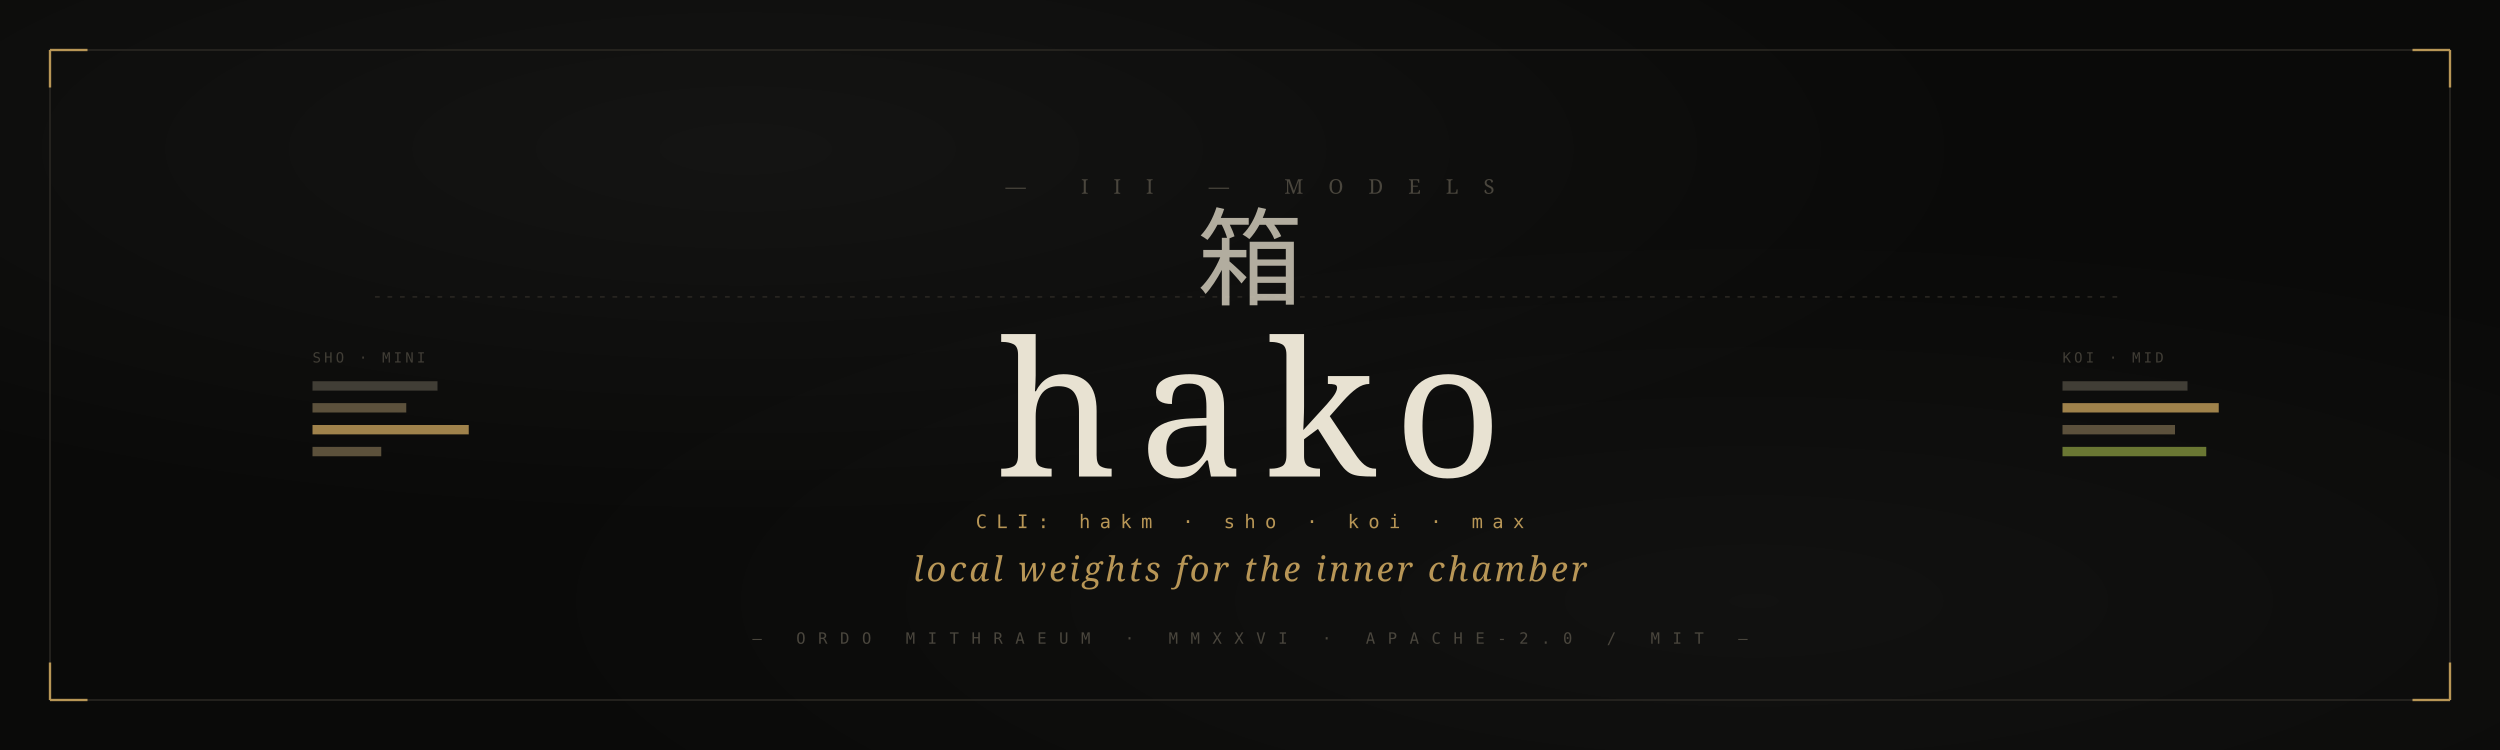
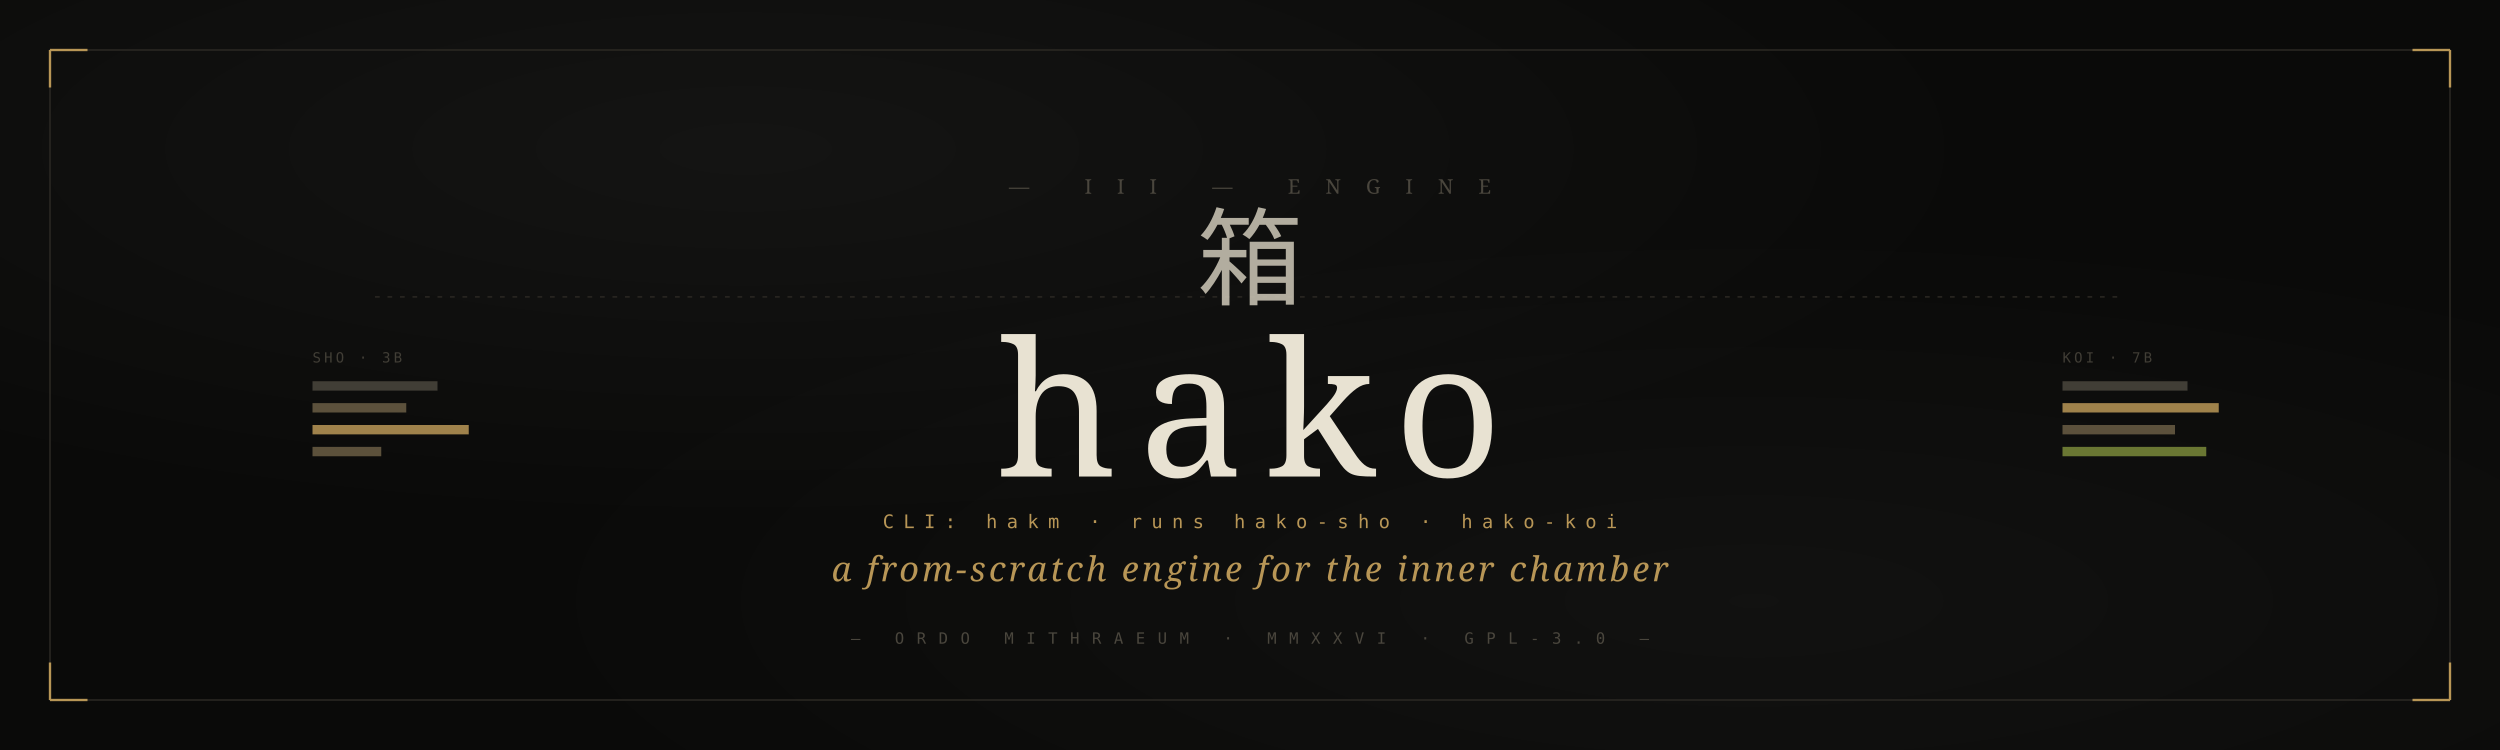
<svg xmlns="http://www.w3.org/2000/svg" viewBox="0 0 1600 480" width="1600" height="480">
  <defs>
    <radialGradient id="g1" cx="30%" cy="20%">
      <stop offset="0" stop-color="#ffffff" stop-opacity="0.04" />
      <stop offset="1" stop-color="#ffffff" stop-opacity="0" />
    </radialGradient>
    <radialGradient id="g2" cx="70%" cy="80%">
      <stop offset="0" stop-color="#ffffff" stop-opacity="0.03" />
      <stop offset="1" stop-color="#ffffff" stop-opacity="0" />
    </radialGradient>
  </defs>
  <rect width="100%" height="100%" fill="#0a0a09" />
  <rect width="100%" height="100%" fill="url(#g1)" />
  <rect width="100%" height="100%" fill="url(#g2)" />
  <rect x="32" y="32" width="1536" height="416" stroke="#2a2722" stroke-width="1" fill="none" />
  <g stroke="#b89656" stroke-width="1.5">
    <line x1="32" y1="32" x2="32" y2="56" />
    <line x1="32" y1="32" x2="56" y2="32" />
    <line x1="1568" y1="32" x2="1568" y2="56" />
    <line x1="1568" y1="32" x2="1544" y2="32" />
    <line x1="32" y1="448" x2="32" y2="424" />
    <line x1="32" y1="448" x2="56" y2="448" />
    <line x1="1568" y1="448" x2="1568" y2="424" />
    <line x1="1568" y1="448" x2="1544" y2="448" />
  </g>
  <line x1="240" y1="190" x2="1360" y2="190" stroke="#2a2722" stroke-width="1" stroke-dasharray="3 5" />
-   <text x="800" y="124" text-anchor="middle" font-family="'Cormorant Garamond','EB Garamond',Georgia,serif" font-size="13" fill="#4a463d" letter-spacing="16" font-weight="500">— III — MODELS</text>
+   <text x="800" y="124" text-anchor="middle" font-family="'Cormorant Garamond','EB Garamond',Georgia,serif" font-size="13" fill="#4a463d" letter-spacing="16" font-weight="500">— III — ENGINE</text>
  <text x="800" y="190" text-anchor="middle" font-family="'Noto Serif JP','Hiragino Mincho ProN','Yu Mincho','Songti SC',serif" font-size="68" fill="#c8c2b2" opacity="0.88">箱</text>
  <text x="800" y="305" text-anchor="middle" font-family="'Cormorant Garamond','EB Garamond',Georgia,serif" font-size="120" fill="#e8e2d2" letter-spacing="14" font-weight="500">hako</text>
-   <text x="800" y="338" text-anchor="middle" font-family="'JetBrains Mono','Fira Code','SF Mono',monospace" font-size="12" fill="#b89656" letter-spacing="6">CLI: hakm · sho · koi · max</text>
-   <text x="800" y="372" text-anchor="middle" font-family="'Cormorant Garamond','EB Garamond',Georgia,serif" font-size="22" fill="#b89656" font-style="italic" letter-spacing="2">local weights for the inner chamber</text>
-   <text x="800" y="412" text-anchor="middle" font-family="'JetBrains Mono','Fira Code','SF Mono',monospace" font-size="10" fill="#4a463d" letter-spacing="8">— ORDO MITHRAEUM · MMXXVI · APACHE-2.0 / MIT —</text>
+   <text x="800" y="338" text-anchor="middle" font-family="'JetBrains Mono','Fira Code','SF Mono',monospace" font-size="12" fill="#b89656" letter-spacing="6">CLI: hakm · runs hako-sho · hako-koi</text>
+   <text x="800" y="372" text-anchor="middle" font-family="'Cormorant Garamond','EB Garamond',Georgia,serif" font-size="22" fill="#b89656" font-style="italic" letter-spacing="2">a from-scratch engine for the inner chamber</text>
+   <text x="800" y="412" text-anchor="middle" font-family="'JetBrains Mono','Fira Code','SF Mono',monospace" font-size="10" fill="#4a463d" letter-spacing="8">— ORDO MITHRAEUM · MMXXVI · GPL-3.0 —</text>
  <g opacity="0.85">
    <rect x="200" y="244" width="80" height="6" fill="#4a463d" />
    <rect x="200" y="258" width="60" height="6" fill="#6a5d44" />
    <rect x="200" y="272" width="100" height="6" fill="#b89656" />
    <rect x="200" y="286" width="44" height="6" fill="#6a5d44" />
-     <text x="200" y="232" font-family="'JetBrains Mono','Fira Code','SF Mono',monospace" font-size="9" fill="#4a463d" letter-spacing="2">SHO · MINI</text>
+     <text x="200" y="232" font-family="'JetBrains Mono','Fira Code','SF Mono',monospace" font-size="9" fill="#4a463d" letter-spacing="2">SHO · 3B</text>
  </g>
  <g opacity="0.85">
    <rect x="1320" y="244" width="80" height="6" fill="#4a463d" />
    <rect x="1320" y="258" width="100" height="6" fill="#b89656" />
    <rect x="1320" y="272" width="72" height="6" fill="#6a5d44" />
    <rect x="1320" y="286" width="92" height="6" fill="#7a8a3a" />
-     <text x="1320" y="232" font-family="'JetBrains Mono','Fira Code','SF Mono',monospace" font-size="9" fill="#4a463d" letter-spacing="2">KOI · MID</text>
+     <text x="1320" y="232" font-family="'JetBrains Mono','Fira Code','SF Mono',monospace" font-size="9" fill="#4a463d" letter-spacing="2">KOI · 7B</text>
  </g>
</svg>
